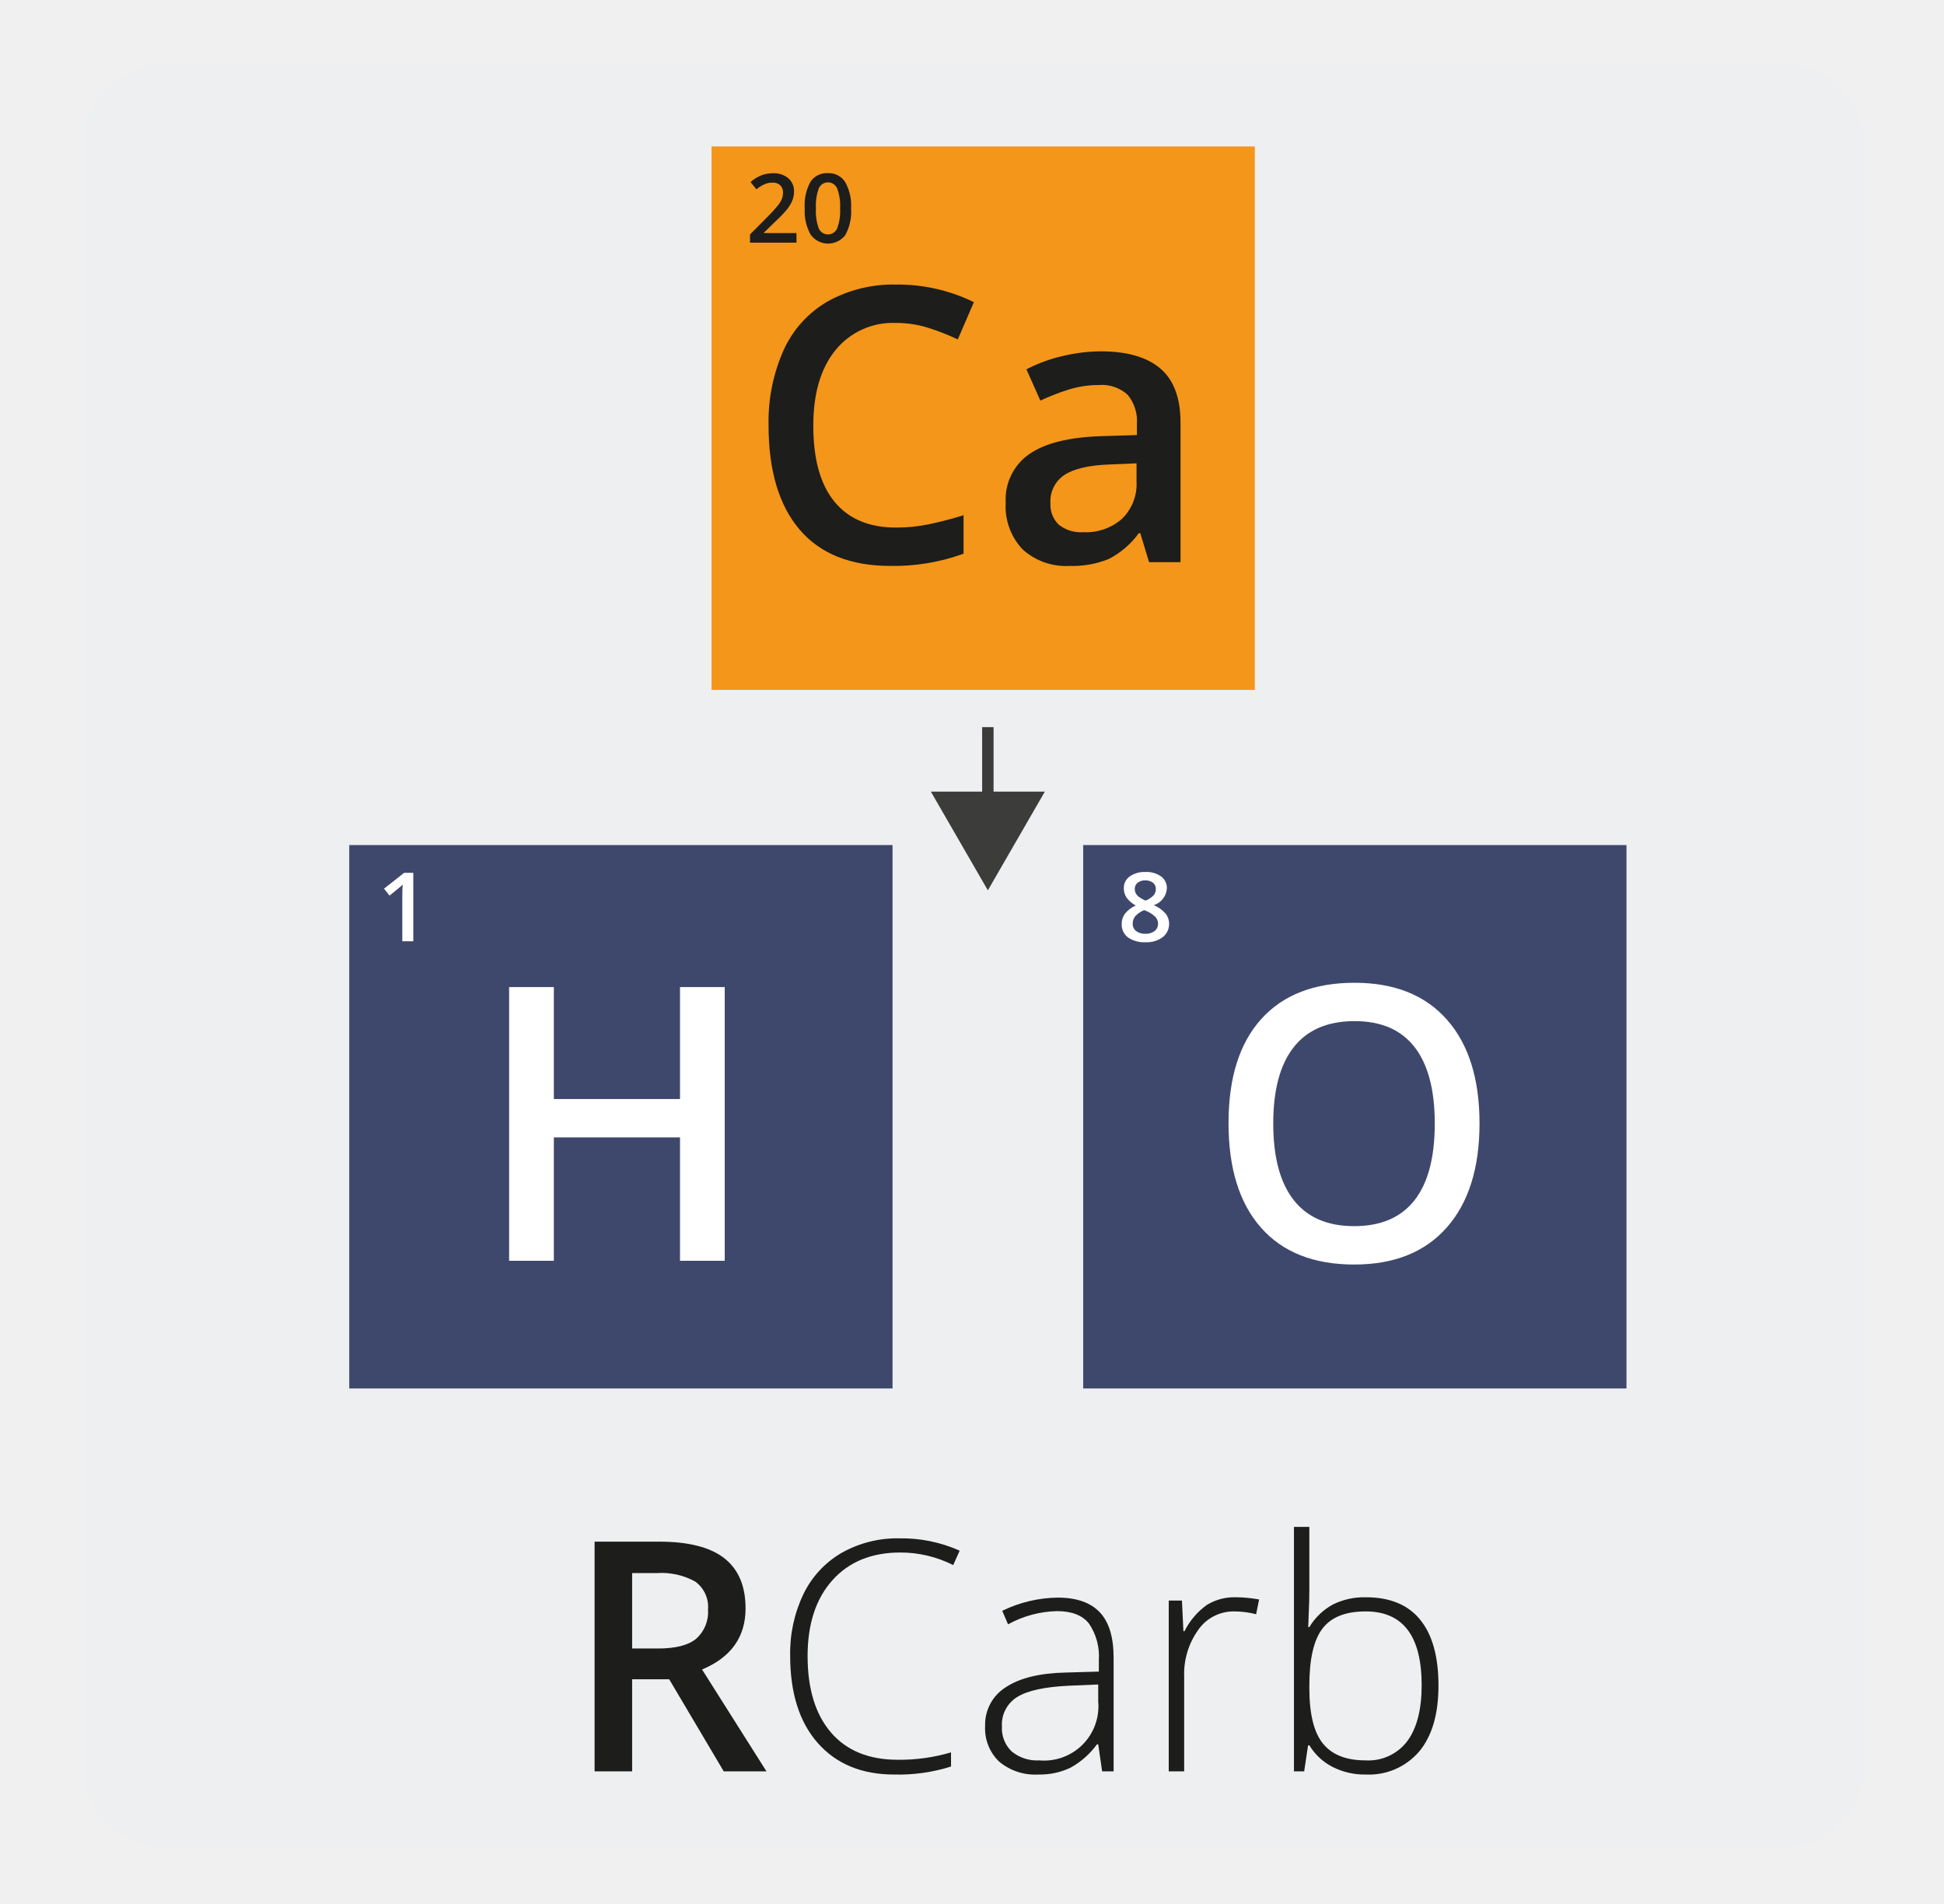
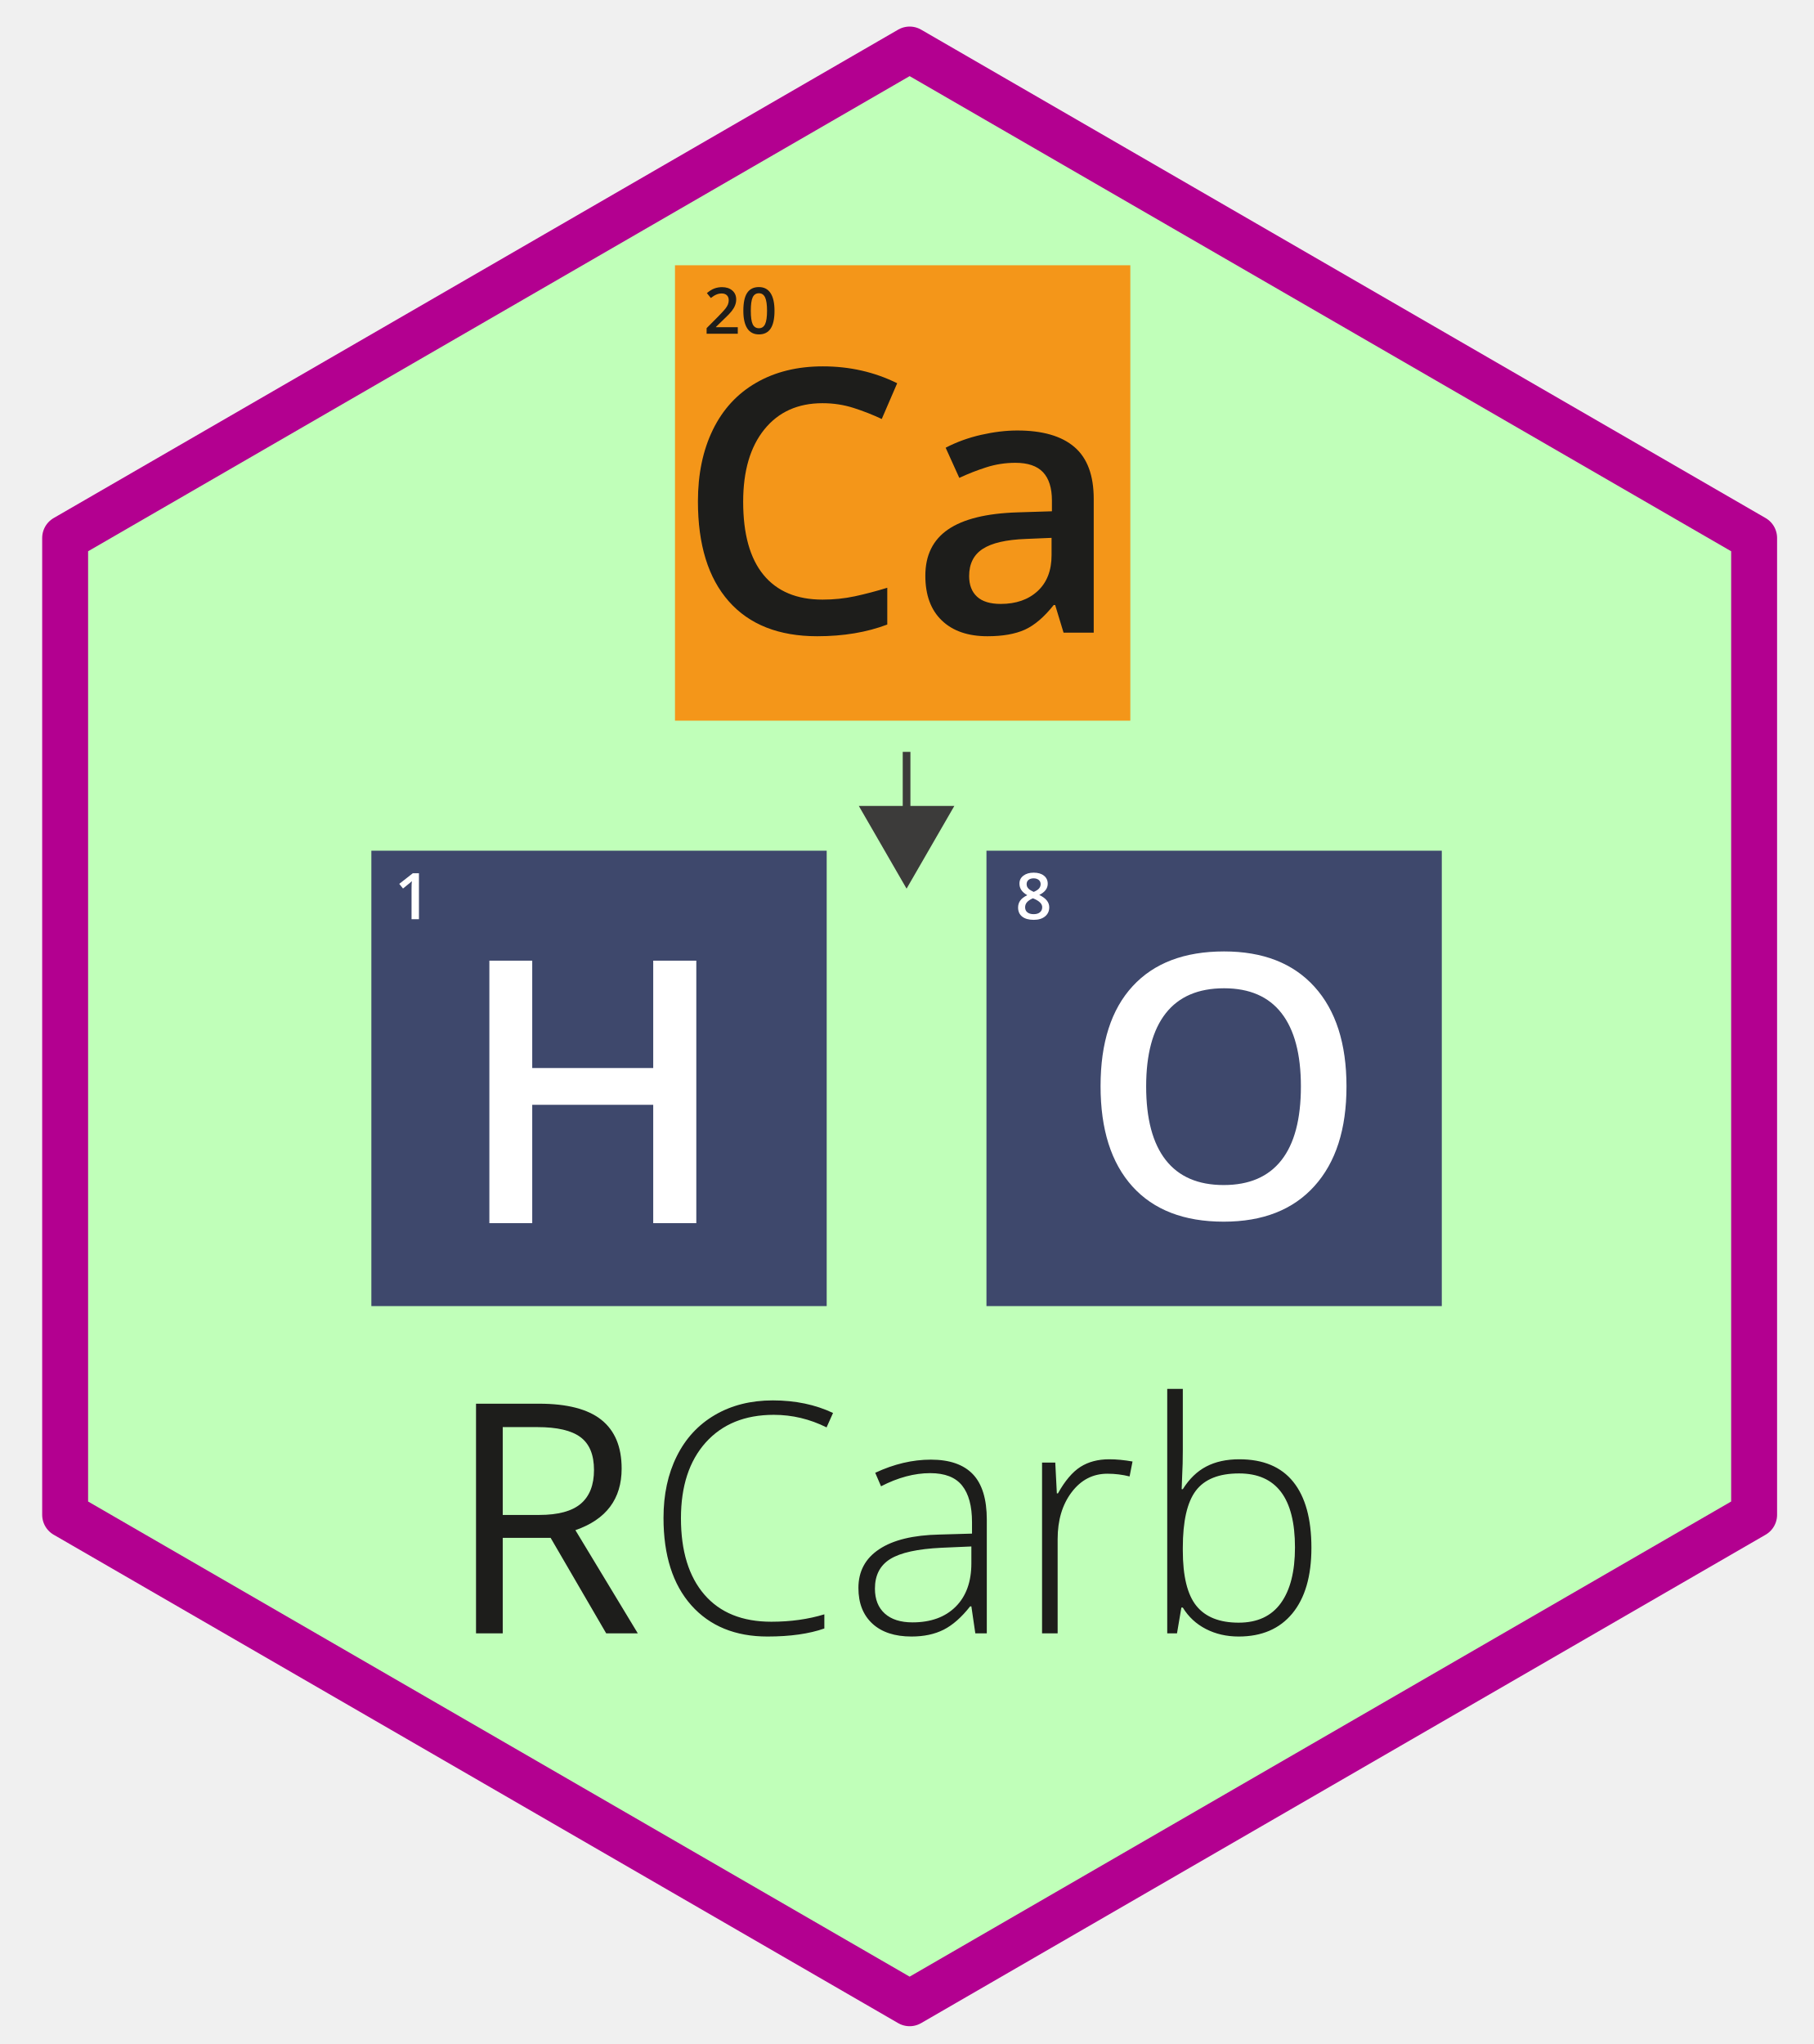
- <svg xmlns="http://www.w3.org/2000/svg" id="Layer_1" data-name="Layer 1" viewBox="0 0 284 278">
-   <defs>
-     <style>.cls-1{fill:#eeeff1;}.cls-2{fill:#1d1d1b;}.cls-3{fill:#f49619;}.cls-4{fill:#3e486c;}.cls-5{fill:#fff;}.cls-6{fill:none;stroke:#3c3c3b;stroke-miterlimit:10;stroke-width:1.67px;}.cls-7{fill:#3c3c3b;}</style>
-   </defs>
-   <rect class="cls-1" x="12.083" y="9.345" width="260.466" height="260.466" rx="12" />
-   <path class="cls-2" d="M86.864,258.72V225.168h9.41q6.447,0,9.546,2.427t3.1,7.325q0,6.261-6.356,8.921l9.41,14.879H105.73l-7.965-13.448H92.349V258.72Zm5.485-17.946h3.81q3.831,0,5.553-1.429a5.192,5.192,0,0,0,1.722-4.24,4.571,4.571,0,0,0-1.859-4.1,10.157,10.157,0,0,0-5.6-1.245H92.349Z" />
-   <path class="cls-2" d="M115.436,241.83a19.959,19.959,0,0,1,1.939-9.007,14.019,14.019,0,0,1,5.577-6.016,16.48,16.48,0,0,1,8.457-2.12,20.673,20.673,0,0,1,8.789,1.8l-.941,2.107a17.013,17.013,0,0,0-7.711-1.839q-6.31,0-9.937,4.046t-3.626,11.079q0,7.192,3.42,11.17t9.776,3.976a26.483,26.483,0,0,0,7.757-1.079v2.066a25.349,25.349,0,0,1-8.308,1.17q-7.068,0-11.13-4.572T115.436,241.83Z" />
-   <path class="cls-2" d="M143.916,252.087a6.428,6.428,0,0,1,3.045-5.668q3.045-2.018,8.813-2.134l4.757-.137V242.5a8.491,8.491,0,0,0-1.444-5.371q-1.443-1.812-4.65-1.812a15.527,15.527,0,0,0-7.172,1.928l-.848-1.974a18.957,18.957,0,0,1,8.111-1.928q4.1,0,6.132,2.134t2.028,6.656V258.72h-1.675l-.574-3.947h-.183a11.86,11.86,0,0,1-3.86,3.408,10.311,10.311,0,0,1-4.686,1,8.181,8.181,0,0,1-5.742-1.882A6.714,6.714,0,0,1,143.916,252.087Zm2.456.092a4.66,4.66,0,0,0,1.431,3.638,5.814,5.814,0,0,0,4.045,1.3,7.936,7.936,0,0,0,8.591-8.629v-2.456l-4.353.183q-5.247.254-7.481,1.642A4.728,4.728,0,0,0,146.372,252.179Z" />
-   <path class="cls-2" d="M170.744,258.72V233.775h1.927l.214,4.477h.154a10.536,10.536,0,0,1,3.281-3.851,7.714,7.714,0,0,1,4.223-1.109,19.54,19.54,0,0,1,3.4.322l-.436,2.157a12.562,12.562,0,0,0-3.235-.413,6.277,6.277,0,0,0-5.233,2.714,11.068,11.068,0,0,0-2.042,6.851v13.8Z" />
-   <path class="cls-2" d="M189.034,258.72V223.011h2.249v8.971q0,2.018-.092,3.716l-.068,1.95h.16a9.115,9.115,0,0,1,3.436-3.3,10.3,10.3,0,0,1,4.838-1.055q5.259,0,7.925,3.287t2.665,9.611q0,6.229-2.8,9.61a9.67,9.67,0,0,1-7.88,3.379,10.254,10.254,0,0,1-4.8-1.112,8.426,8.426,0,0,1-3.379-3.152H191.1l-.573,3.805Zm2.249-12.141q0,5.634,1.988,8.084t6.194,2.451a7.119,7.119,0,0,0,6.159-2.852q2.069-2.85,2.068-8.118,0-10.786-8.181-10.786-4.413,0-6.321,2.518t-1.907,8.314Z" />
-   <rect class="cls-3" x="103.947" y="21.392" width="79.37" height="79.37" />
-   <path class="cls-2" d="M112.279,62.109a25.687,25.687,0,0,1,2.166-10.9,15.7,15.7,0,0,1,6.426-7.16,19.658,19.658,0,0,1,10.084-2.486,25.18,25.18,0,0,1,11.32,2.57l-2.351,5.44a35.155,35.155,0,0,0-4.279-1.681,15.455,15.455,0,0,0-4.745-.724,10.776,10.776,0,0,0-8.859,3.989q-3.226,3.988-3.227,11.009,0,7.35,3.1,11.119t8.982,3.77a23.615,23.615,0,0,0,4.922-.505q2.379-.506,4.949-1.3v5.622a29.865,29.865,0,0,1-10.664,1.787q-8.776,0-13.3-5.322T112.279,62.109Z" />
-   <path class="cls-2" d="M146.924,73.4a8.053,8.053,0,0,1,3.453-7.085q3.453-2.39,10.521-2.61l5.194-.162v-1.6a6,6,0,0,0-1.357-4.287,5.577,5.577,0,0,0-4.206-1.42,14.6,14.6,0,0,0-4.449.677,33.81,33.81,0,0,0-4.094,1.595l-2.035-4.568a22.138,22.138,0,0,1,5.358-1.955,24.507,24.507,0,0,1,5.494-.67q5.775,0,8.718,2.515t2.942,7.9V82.111h-4.594l-1.285-4.232h-.219a12.421,12.421,0,0,1-4.411,3.776,13.915,13.915,0,0,1-5.7,1,9.391,9.391,0,0,1-6.863-2.417A9.137,9.137,0,0,1,146.924,73.4Zm6.535.094a4.036,4.036,0,0,0,1.206,3.131,5.182,5.182,0,0,0,3.617,1.108,7.987,7.987,0,0,0,5.631-1.955,7.08,7.08,0,0,0,2.124-5.483V67.673l-3.891.164q-4.549.165-6.618,1.518A4.6,4.6,0,0,0,153.459,73.5Z" />
-   <path class="cls-2" d="M109.572,35.444V34.239l2.585-2.6a21.852,21.852,0,0,0,1.518-1.662,3.941,3.941,0,0,0,.545-.921,2.49,2.49,0,0,0,.172-.925,1.415,1.415,0,0,0-.407-1.07,1.558,1.558,0,0,0-1.125-.39,2.98,2.98,0,0,0-1.11.212,5.2,5.2,0,0,0-1.241.768l-.868-1.062a5.609,5.609,0,0,1,1.62-.993,4.762,4.762,0,0,1,1.675-.293,3.27,3.27,0,0,1,2.228.728A2.463,2.463,0,0,1,116,27.99a3.455,3.455,0,0,1-.243,1.289,5.206,5.206,0,0,1-.745,1.257,16.979,16.979,0,0,1-1.671,1.752L111.6,33.974v.069h4.757v1.4Z" />
-   <path class="cls-2" d="M117.563,30.444a7.134,7.134,0,0,1,.839-3.9,2.863,2.863,0,0,1,2.556-1.253,2.823,2.823,0,0,1,2.523,1.311,7.061,7.061,0,0,1,.857,3.84,7.148,7.148,0,0,1-.833,3.871,3.15,3.15,0,0,1-5.079-.041A6.979,6.979,0,0,1,117.563,30.444Zm1.634,0a7.3,7.3,0,0,0,.42,2.921,1.464,1.464,0,0,0,2.688-.014,7.214,7.214,0,0,0,.426-2.907,7.273,7.273,0,0,0-.426-2.911,1.459,1.459,0,0,0-2.688-.018A7.359,7.359,0,0,0,119.2,30.444Z" />
-   <rect class="cls-4" x="51.021" y="123.427" width="79.37" height="79.37" />
-   <path class="cls-5" d="M74.377,184.147V144.17h6.536v16.352H99.342V144.17h6.535v39.977H99.342v-18.02H80.913v18.02Z" />
-   <path class="cls-5" d="M56.1,129.795l2.94-2.31h1.339v9.994H58.773v-6.453q0-1.155.055-1.832-.158.164-.387.362t-1.534,1.258Z" />
-   <rect class="cls-4" x="158.242" y="123.427" width="79.37" height="79.37" />
-   <path class="cls-5" d="M179.475,164.035q0-9.893,4.778-15.194t13.639-5.3q8.724,0,13.488,5.383t4.764,15.166q0,9.768-4.778,15.186t-13.529,5.418q-8.86,0-13.611-5.377T179.475,164.035Zm6.535.054q0,7.377,2.985,11.187t8.842,3.811q5.831,0,8.8-3.77t2.969-11.228q0-7.347-2.942-11.146t-8.774-3.8q-5.887,0-8.884,3.8T186.01,164.089Z" />
-   <path class="cls-5" d="M163.868,134.944a2.5,2.5,0,0,1,.481-1.5,4.016,4.016,0,0,1,1.577-1.187,3.95,3.95,0,0,1-1.348-1.157,2.429,2.429,0,0,1-.4-1.368,2.041,2.041,0,0,1,.873-1.729,3.738,3.738,0,0,1,2.275-.644,3.673,3.673,0,0,1,2.3.651,2.088,2.088,0,0,1,.844,1.742,2.757,2.757,0,0,1-1.9,2.45,4.856,4.856,0,0,1,1.715,1.238,2.3,2.3,0,0,1,.509,1.451,2.417,2.417,0,0,1-.927,1.983,3.89,3.89,0,0,1-2.508.746,4.157,4.157,0,0,1-2.571-.7A2.344,2.344,0,0,1,163.868,134.944Zm1.606-.055a1.323,1.323,0,0,0,.5,1.1,2.117,2.117,0,0,0,1.351.394,2.077,2.077,0,0,0,1.368-.407,1.366,1.366,0,0,0,.488-1.1,1.415,1.415,0,0,0-.45-1.012,4.251,4.251,0,0,0-1.366-.849l-.2-.089a3.518,3.518,0,0,0-1.295.872A1.659,1.659,0,0,0,165.474,134.889Zm.308-5.043a1.323,1.323,0,0,0,.151.637,1.664,1.664,0,0,0,.441.509,5.283,5.283,0,0,0,.977.551,3.239,3.239,0,0,0,1.166-.763,1.393,1.393,0,0,0,.341-.934,1.116,1.116,0,0,0-.423-.92,1.747,1.747,0,0,0-1.126-.339,1.707,1.707,0,0,0-1.107.339A1.119,1.119,0,0,0,165.782,129.846Z" />
-   <line class="cls-6" x1="144.317" y1="106.203" x2="144.317" y2="118.058" />
-   <polygon class="cls-7" points="135.99 115.622 144.316 130.042 152.643 115.622 135.99 115.622" />
+ <svg xmlns="http://www.w3.org/2000/svg" width="100%" height="100%" viewBox="0 0 1644 1853" version="1.1" xml:space="preserve" style="fill-rule:evenodd;clip-rule:evenodd;stroke-linecap:round;stroke-linejoin:round;stroke-miterlimit:1.5;">
+   <g id="Artboard1" transform="matrix(0.810731,0,0,0.992012,98.2143,89.5044)">
+     <rect x="-121.143" y="-90.225" width="2027.74" height="1867.26" style="fill:none;" />
+     <g id="Layer-1" transform="matrix(5.13939,0,0,4.20022,-107.697,-88.8517)">
+       <g transform="matrix(0.68817,0,0,0.689263,-98.9765,-67.3476)">
+         <path d="M427.657,112.882L694.69,267.053L694.69,575.397L427.657,729.569L160.623,575.397L160.623,267.053L427.657,112.882Z" style="fill:rgb(192,255,185);stroke:rgb(179,0,144);stroke-width:14.52px;" />
+       </g>
+       <g transform="matrix(-1.24835,0,0,1.24835,373.107,-163.865)">
+         <rect x="103.947" y="177.237" width="79.37" height="79.37" style="fill:rgb(244,150,25);" />
+       </g>
+       <g transform="matrix(-1.24835,0,0,1.24835,240.967,90.8832)">
+         <rect x="51.021" y="75.203" width="79.37" height="79.37" style="fill:rgb(62,72,108);" />
+       </g>
+       <g transform="matrix(-1.24835,0,0,1.24835,508.665,90.8832)">
+         <rect x="158.242" y="75.203" width="79.37" height="79.37" style="fill:rgb(62,72,108);" />
+       </g>
+       <g transform="matrix(1,0,0,1,0.784504,78.8535)">
+         <text x="93.307px" y="276.194px" style="font-family:'OpenSans', 'Open Sans', sans-serif;font-size:70px;fill:rgb(29,29,27);">R</text>
+         <text x="136.575px" y="276.194px" style="font-family:'OpenSans-Light', 'Open Sans', sans-serif;font-weight:300;font-size:70px;fill:rgb(29,29,27);">Carb</text>
+       </g>
+       <g transform="matrix(1,0,0,1,35.1155,30.2622)">
+         <text x="109.405px" y="107.058px" style="font-family:'OpenSans-Semibold', 'Open Sans', sans-serif;font-weight:600;font-size:80px;fill:rgb(29,29,27);">Ca</text>
+       </g>
+       <g transform="matrix(1,0,0,1,41.5639,36.8435)">
+         <text x="108.971px" y="35.443px" style="font-family:'OpenSans-Semibold', 'Open Sans', sans-serif;font-weight:600;font-size:14px;fill:rgb(29,29,27);">20</text>
+       </g>
+       <g transform="matrix(1,0,0,1,24.4612,56.7044)">
+         <text x="71.864px" y="209.094px" style="font-family:'OpenSans-Semibold', 'Open Sans', sans-serif;font-weight:600;font-size:80px;fill:white;">H</text>
+       </g>
+       <g transform="matrix(1,0,0,1,28.1722,62.1837)">
+         <text x="55.047px" y="137.479px" style="font-family:'OpenSans-Semibold', 'Open Sans', sans-serif;font-weight:600;font-size:14px;fill:white;">1</text>
+       </g>
+       <g transform="matrix(1,0,0,1,53.3899,55.6005)">
+         <text x="178.748px" y="209.093px" style="font-family:'OpenSans-Semibold', 'Open Sans', sans-serif;font-weight:600;font-size:80px;fill:white;">O</text>
+       </g>
+       <g transform="matrix(1,0,0,1,55.048,62.1842)">
+         <text x="163.266px" y="137.481px" style="font-family:'OpenSans-Semibold', 'Open Sans', sans-serif;font-weight:600;font-size:14px;fill:white;">8</text>
+       </g>
+       <g transform="matrix(0,1.24835,1.24835,0,202.058,170.661)">
+         <path d="M-5.928,-5.928L5.928,-5.928" style="fill:none;fill-rule:nonzero;stroke:rgb(60,59,58);stroke-width:1.34px;stroke-linecap:butt;stroke-linejoin:miter;stroke-miterlimit:10;" />
+       </g>
+       <g transform="matrix(1.24835,0,0,1.24835,184.264,193.02)">
+         <path d="M0,-14.42L8.326,0L16.653,-14.42L0,-14.42Z" style="fill:rgb(60,59,58);fill-rule:nonzero;" />
+       </g>
+     </g>
+   </g>
</svg>
